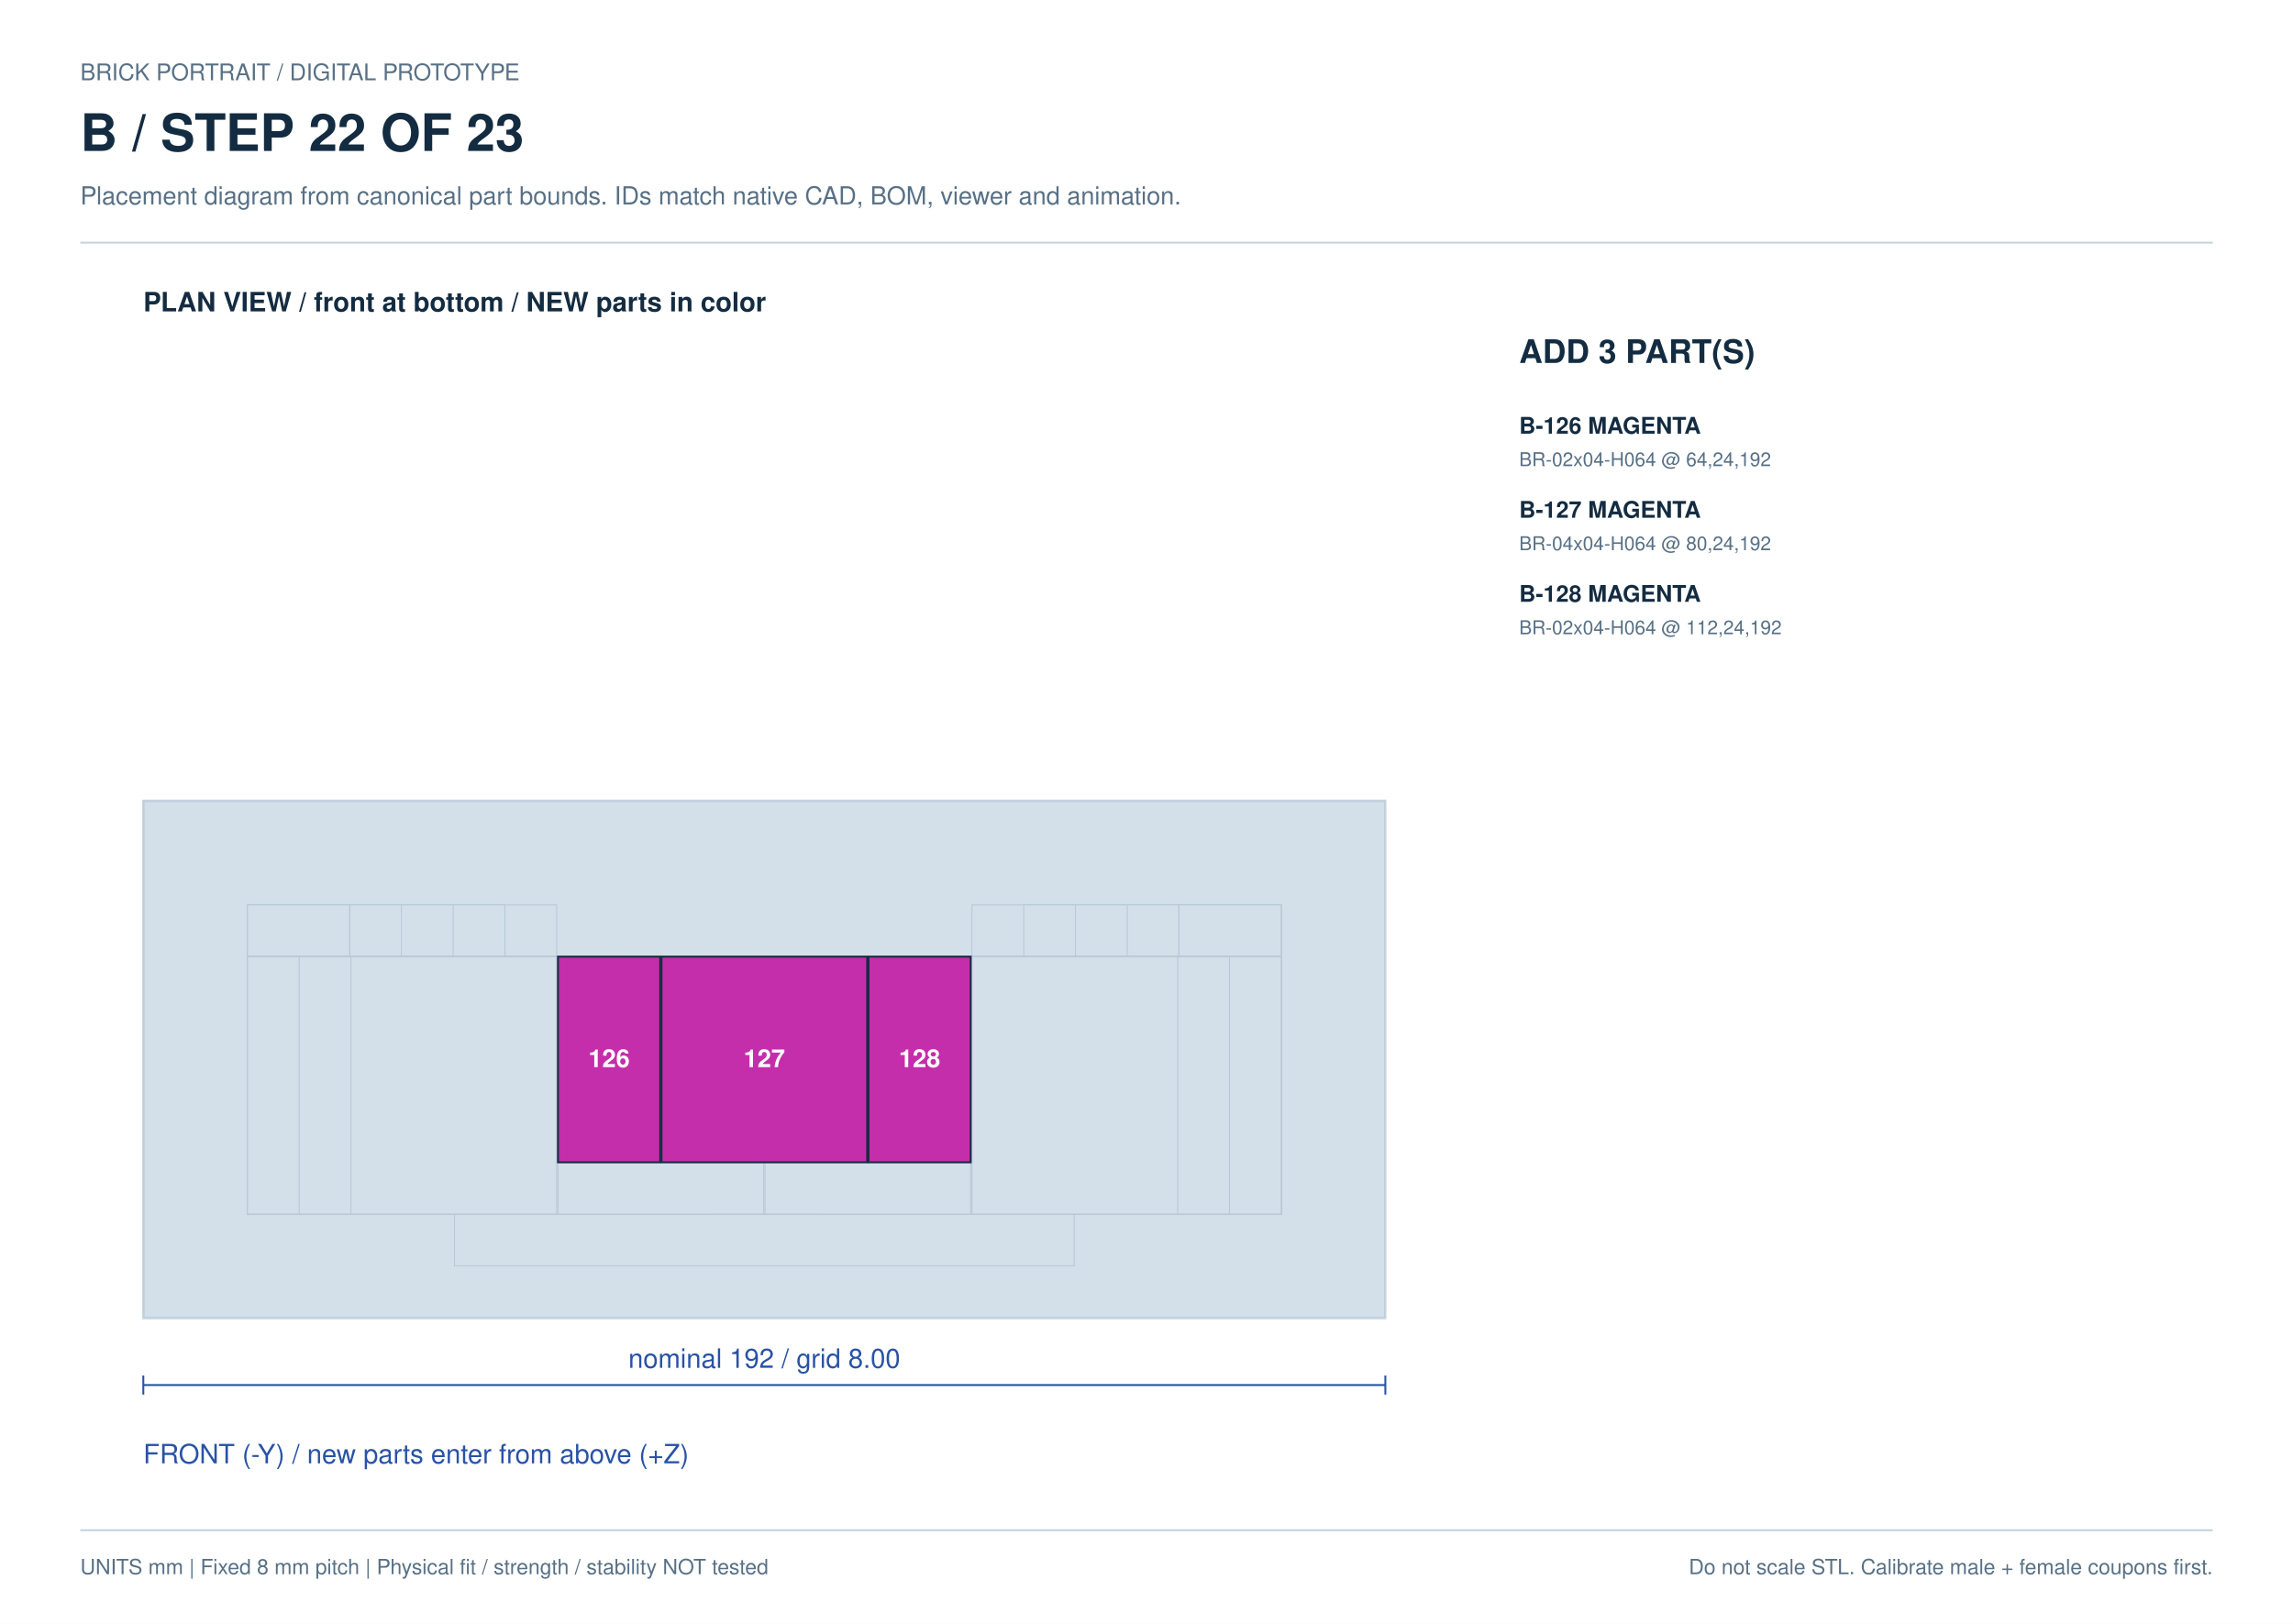
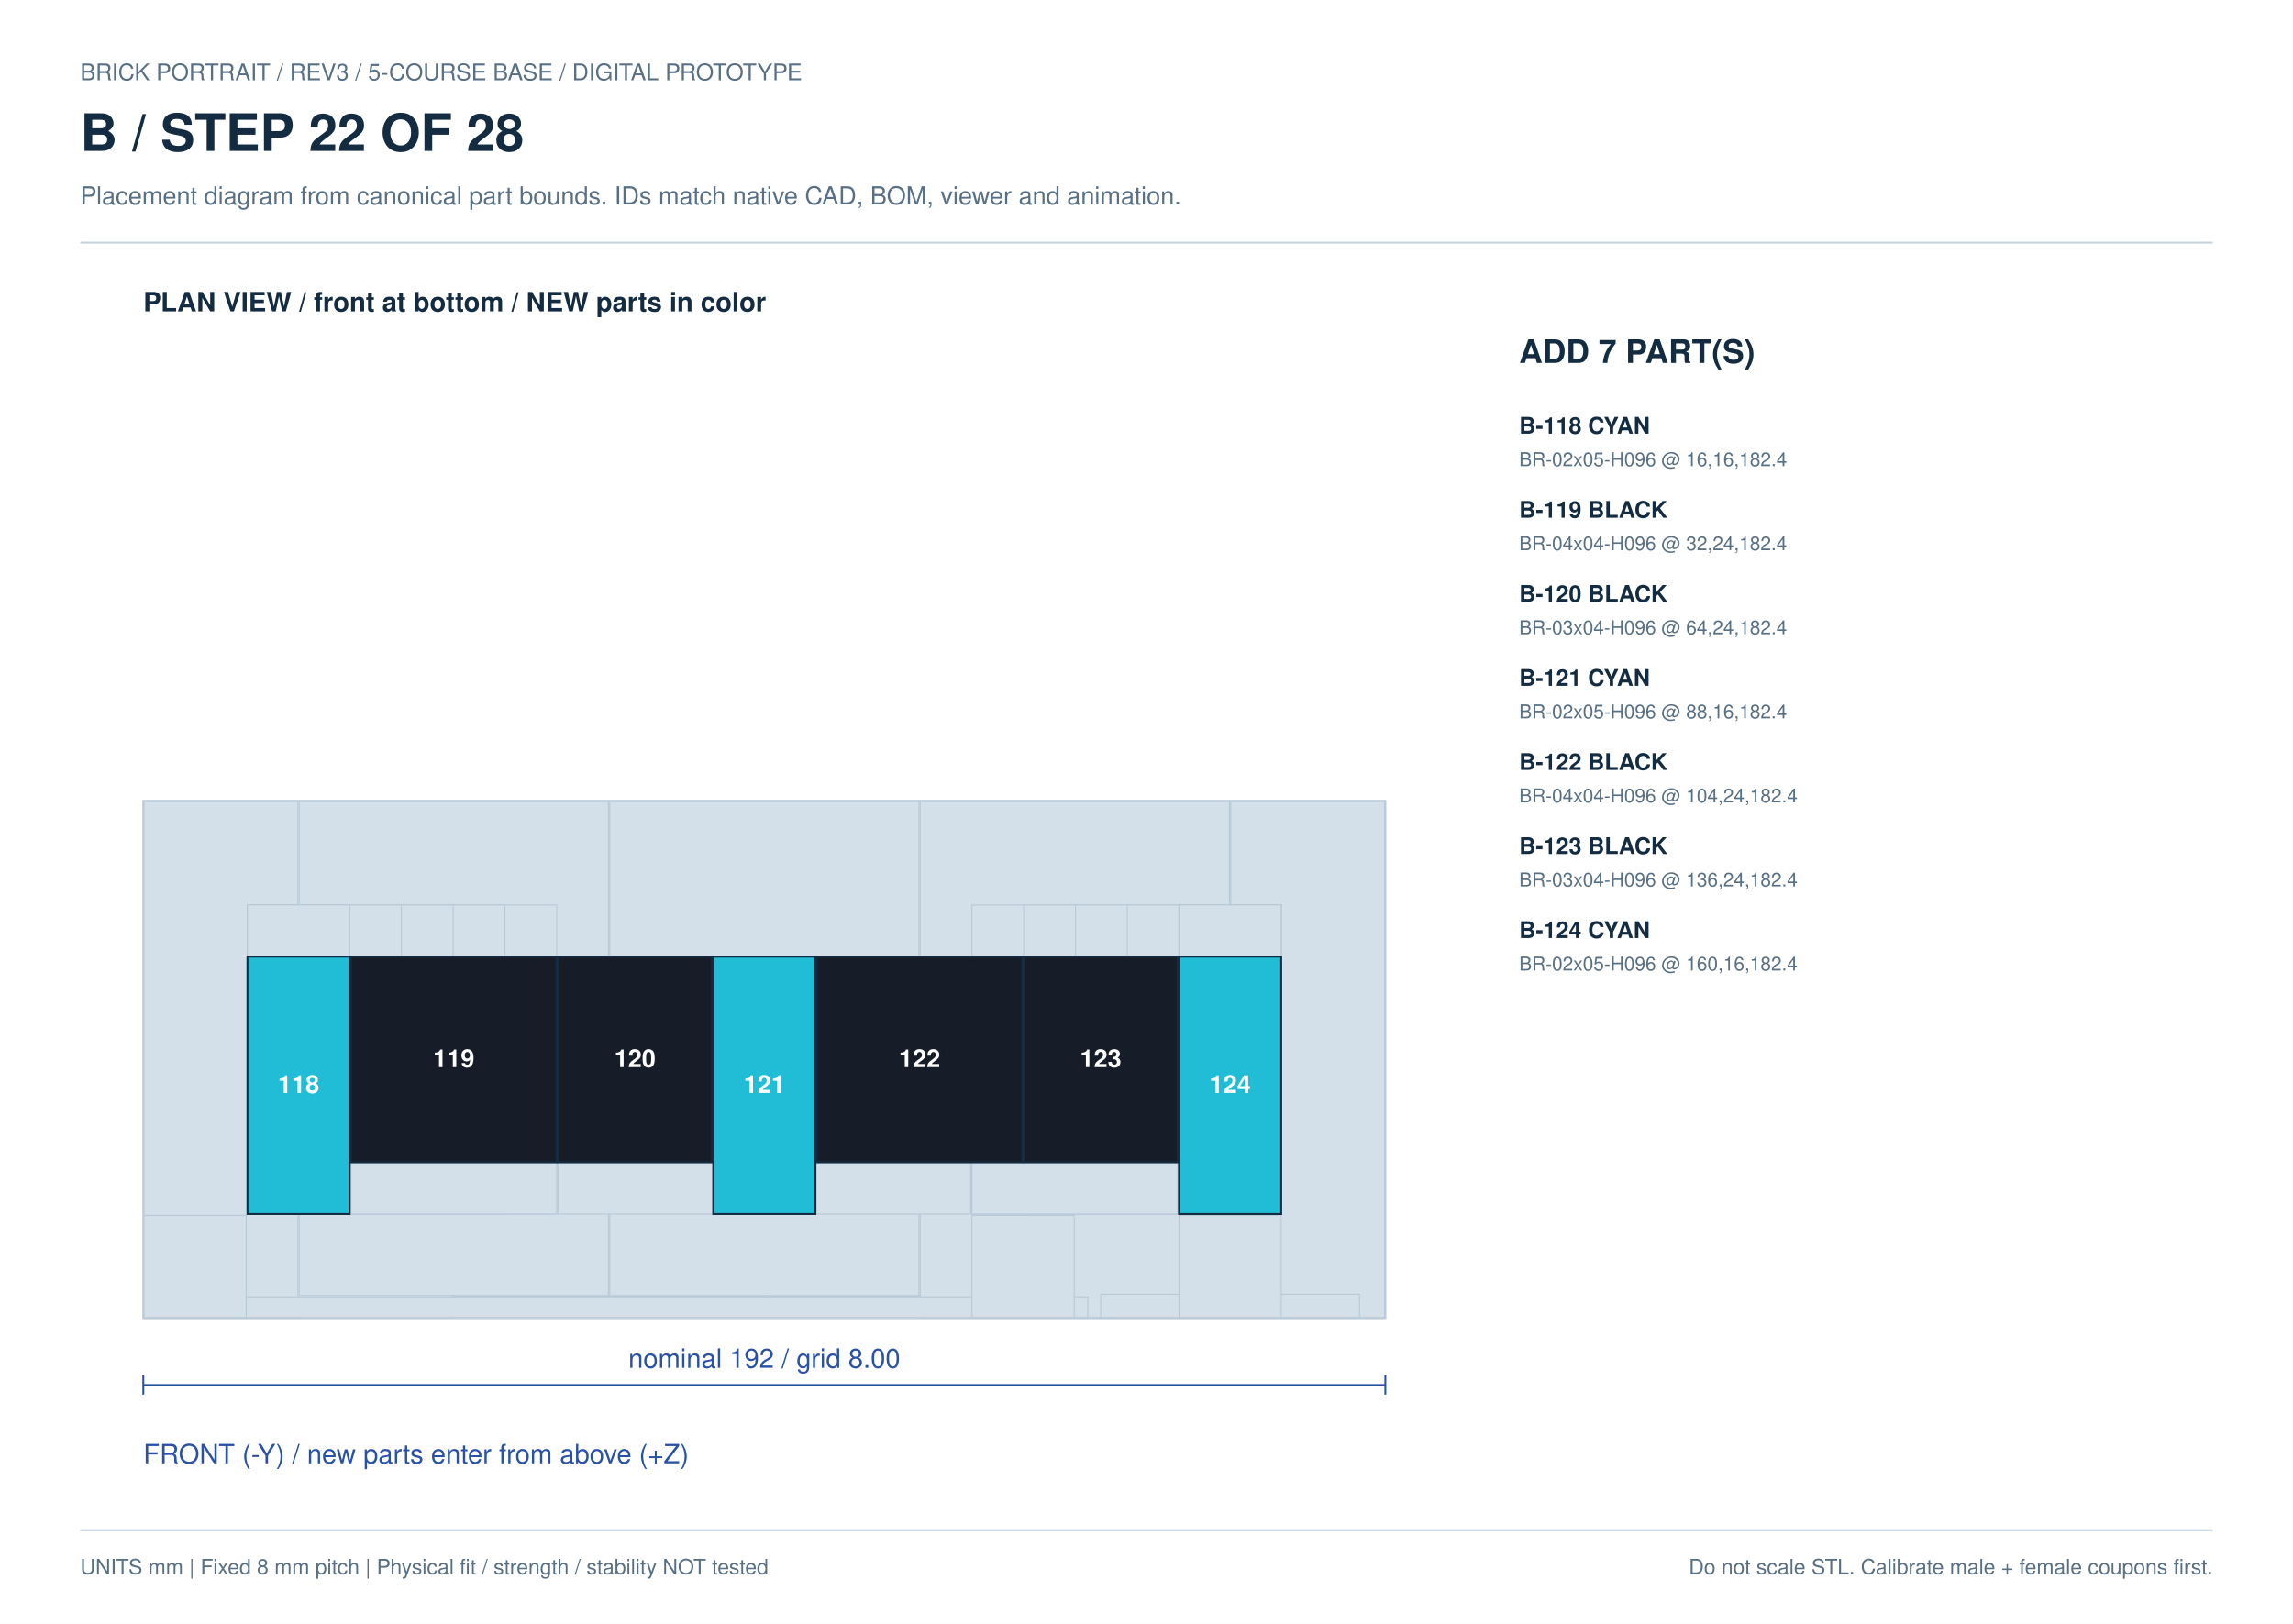
<svg xmlns="http://www.w3.org/2000/svg" width="420mm" height="297.5mm" viewBox="0 0 1200 850">
  <rect width="1200" height="850" fill="white" />
-   <text x="42" y="42" font-family="Helvetica,Arial,sans-serif" font-size="12" fill="#587085" font-weight="normal" text-anchor="start">BRICK PORTRAIT / DIGITAL PROTOTYPE</text>
-   <text x="42" y="79" font-family="Helvetica,Arial,sans-serif" font-size="27" fill="#142c41" font-weight="bold" text-anchor="start">B / STEP 22 OF 23</text>
+   <text x="42" y="42" font-family="Helvetica,Arial,sans-serif" font-size="12" fill="#587085" font-weight="normal" text-anchor="start">BRICK PORTRAIT / REV3 / 5-COURSE BASE / DIGITAL PROTOTYPE</text>
+   <text x="42" y="79" font-family="Helvetica,Arial,sans-serif" font-size="27" fill="#142c41" font-weight="bold" text-anchor="start">B / STEP 22 OF 28</text>
  <text x="42" y="107" font-family="Helvetica,Arial,sans-serif" font-size="13" fill="#587085" font-weight="normal" text-anchor="start">Placement diagram from canonical part bounds. IDs match native CAD, BOM, viewer and animation.</text>
  <line x1="42" y1="127" x2="1158" y2="127" stroke="#c5d3df" stroke-width="1" />
  <text x="75" y="163" font-family="Helvetica,Arial,sans-serif" font-size="14" fill="#142c41" font-weight="bold" text-anchor="start">PLAN VIEW / front at bottom / NEW parts in color</text>
  <rect x="75" y="419.167" width="650.0" height="270.833" fill="#edf3f8" stroke="#b7c8d6" />
  <line x1="75.0" y1="419.167" x2="75.0" y2="690" stroke="#d0dde8" stroke-width="0.5" />
  <line x1="102.083" y1="419.167" x2="102.083" y2="690" stroke="#d0dde8" stroke-width="0.5" />
  <line x1="129.167" y1="419.167" x2="129.167" y2="690" stroke="#d0dde8" stroke-width="0.5" />
  <line x1="156.25" y1="419.167" x2="156.25" y2="690" stroke="#d0dde8" stroke-width="0.5" />
  <line x1="183.333" y1="419.167" x2="183.333" y2="690" stroke="#d0dde8" stroke-width="0.5" />
  <line x1="210.417" y1="419.167" x2="210.417" y2="690" stroke="#d0dde8" stroke-width="0.5" />
  <line x1="237.5" y1="419.167" x2="237.5" y2="690" stroke="#d0dde8" stroke-width="0.5" />
  <line x1="264.583" y1="419.167" x2="264.583" y2="690" stroke="#d0dde8" stroke-width="0.5" />
  <line x1="291.667" y1="419.167" x2="291.667" y2="690" stroke="#d0dde8" stroke-width="0.5" />
  <line x1="318.75" y1="419.167" x2="318.75" y2="690" stroke="#d0dde8" stroke-width="0.5" />
  <line x1="345.833" y1="419.167" x2="345.833" y2="690" stroke="#d0dde8" stroke-width="0.5" />
  <line x1="372.917" y1="419.167" x2="372.917" y2="690" stroke="#d0dde8" stroke-width="0.5" />
  <line x1="400.0" y1="419.167" x2="400.0" y2="690" stroke="#d0dde8" stroke-width="0.5" />
  <line x1="427.083" y1="419.167" x2="427.083" y2="690" stroke="#d0dde8" stroke-width="0.5" />
  <line x1="454.167" y1="419.167" x2="454.167" y2="690" stroke="#d0dde8" stroke-width="0.5" />
  <line x1="481.25" y1="419.167" x2="481.25" y2="690" stroke="#d0dde8" stroke-width="0.5" />
  <line x1="508.333" y1="419.167" x2="508.333" y2="690" stroke="#d0dde8" stroke-width="0.5" />
  <line x1="535.417" y1="419.167" x2="535.417" y2="690" stroke="#d0dde8" stroke-width="0.5" />
  <line x1="562.5" y1="419.167" x2="562.5" y2="690" stroke="#d0dde8" stroke-width="0.5" />
  <line x1="589.583" y1="419.167" x2="589.583" y2="690" stroke="#d0dde8" stroke-width="0.5" />
  <line x1="616.667" y1="419.167" x2="616.667" y2="690" stroke="#d0dde8" stroke-width="0.5" />
  <line x1="643.75" y1="419.167" x2="643.75" y2="690" stroke="#d0dde8" stroke-width="0.5" />
  <line x1="670.833" y1="419.167" x2="670.833" y2="690" stroke="#d0dde8" stroke-width="0.5" />
  <line x1="697.917" y1="419.167" x2="697.917" y2="690" stroke="#d0dde8" stroke-width="0.5" />
  <line x1="725.0" y1="419.167" x2="725.0" y2="690" stroke="#d0dde8" stroke-width="0.5" />
  <line x1="75" y1="690.0" x2="725.0" y2="690.0" stroke="#d0dde8" stroke-width="0.5" />
  <line x1="75" y1="662.917" x2="725.0" y2="662.917" stroke="#d0dde8" stroke-width="0.5" />
  <line x1="75" y1="635.833" x2="725.0" y2="635.833" stroke="#d0dde8" stroke-width="0.5" />
  <line x1="75" y1="608.75" x2="725.0" y2="608.75" stroke="#d0dde8" stroke-width="0.5" />
  <line x1="75" y1="581.667" x2="725.0" y2="581.667" stroke="#d0dde8" stroke-width="0.5" />
  <line x1="75" y1="554.583" x2="725.0" y2="554.583" stroke="#d0dde8" stroke-width="0.5" />
  <line x1="75" y1="527.5" x2="725.0" y2="527.5" stroke="#d0dde8" stroke-width="0.5" />
  <line x1="75" y1="500.417" x2="725.0" y2="500.417" stroke="#d0dde8" stroke-width="0.5" />
  <line x1="75" y1="473.333" x2="725.0" y2="473.333" stroke="#d0dde8" stroke-width="0.5" />
  <line x1="75" y1="446.25" x2="725.0" y2="446.25" stroke="#d0dde8" stroke-width="0.5" />
  <line x1="75" y1="419.167" x2="725.0" y2="419.167" stroke="#d0dde8" stroke-width="0.5" />
  <rect x="75.339" y="419.505" width="649.323" height="270.156" fill="#d3dfe9" stroke="#b7c8d6" stroke-width="0.5" />
-   <rect x="237.839" y="609.089" width="324.323" height="53.49" fill="#d3dfe9" stroke="#b7c8d6" stroke-width="0.5" />
+   <rect x="75.339" y="419.505" width="161.823" height="270.156" fill="#d3dfe9" stroke="#b7c8d6" stroke-width="0.5" />
+   <rect x="237.839" y="419.505" width="161.823" height="258.646" fill="#d3dfe9" stroke="#b7c8d6" stroke-width="0.5" />
+   <rect x="400.339" y="419.505" width="161.823" height="258.646" fill="#d3dfe9" stroke="#b7c8d6" stroke-width="0.5" />
+   <rect x="562.839" y="419.505" width="161.823" height="270.156" fill="#d3dfe9" stroke="#b7c8d6" stroke-width="0.5" />
+   <rect x="75.339" y="419.505" width="80.573" height="270.156" fill="#d3dfe9" stroke="#b7c8d6" stroke-width="0.5" />
+   <rect x="156.589" y="419.505" width="161.823" height="258.646" fill="#d3dfe9" stroke="#b7c8d6" stroke-width="0.5" />
+   <rect x="319.089" y="419.505" width="161.823" height="258.646" fill="#d3dfe9" stroke="#b7c8d6" stroke-width="0.5" />
+   <rect x="481.589" y="419.505" width="161.823" height="270.156" fill="#d3dfe9" stroke="#b7c8d6" stroke-width="0.5" />
+   <rect x="644.089" y="419.505" width="80.573" height="270.156" fill="#d3dfe9" stroke="#b7c8d6" stroke-width="0.5" />
+   <rect x="75.339" y="419.505" width="161.823" height="270.156" fill="#d3dfe9" stroke="#b7c8d6" stroke-width="0.5" />
+   <rect x="237.839" y="419.505" width="161.823" height="258.646" fill="#d3dfe9" stroke="#b7c8d6" stroke-width="0.5" />
+   <rect x="400.339" y="419.505" width="161.823" height="258.646" fill="#d3dfe9" stroke="#b7c8d6" stroke-width="0.5" />
+   <rect x="562.839" y="419.505" width="161.823" height="270.156" fill="#d3dfe9" stroke="#b7c8d6" stroke-width="0.5" />
+   <rect x="75.339" y="419.505" width="80.573" height="270.156" fill="#d3dfe9" stroke="#b7c8d6" stroke-width="0.5" />
+   <rect x="156.589" y="419.505" width="161.823" height="258.646" fill="#d3dfe9" stroke="#b7c8d6" stroke-width="0.5" />
+   <rect x="319.089" y="419.505" width="161.823" height="258.646" fill="#d3dfe9" stroke="#b7c8d6" stroke-width="0.5" />
+   <rect x="481.589" y="419.505" width="161.823" height="270.156" fill="#d3dfe9" stroke="#b7c8d6" stroke-width="0.5" />
+   <rect x="644.089" y="419.505" width="80.573" height="270.156" fill="#d3dfe9" stroke="#b7c8d6" stroke-width="0.5" />
+   <rect x="88.542" y="678.828" width="480.729" height="10.833" fill="#d3dfe9" stroke="#b7c8d6" stroke-width="0.5" />
+   <rect x="576.042" y="677.474" width="135.417" height="12.188" fill="#d3dfe9" stroke="#b7c8d6" stroke-width="0.5" />
+   <rect x="75.339" y="636.172" width="53.49" height="53.49" fill="#d3dfe9" stroke="#b7c8d6" stroke-width="0.5" />
+   <rect x="508.672" y="636.172" width="53.49" height="53.49" fill="#d3dfe9" stroke="#b7c8d6" stroke-width="0.5" />
+   <rect x="617.005" y="636.172" width="53.49" height="53.49" fill="#d3dfe9" stroke="#b7c8d6" stroke-width="0.5" />
  <rect x="264.922" y="500.755" width="107.656" height="107.656" fill="#d3dfe9" stroke="#b7c8d6" stroke-width="0.5" />
  <rect x="373.255" y="500.755" width="107.656" height="107.656" fill="#d3dfe9" stroke="#b7c8d6" stroke-width="0.5" />
  <rect x="481.589" y="500.755" width="53.49" height="107.656" fill="#d3dfe9" stroke="#b7c8d6" stroke-width="0.5" />
  <rect x="237.839" y="473.672" width="53.49" height="161.823" fill="#d3dfe9" stroke="#b7c8d6" stroke-width="0.5" />
  <rect x="292.005" y="500.755" width="53.49" height="107.656" fill="#d3dfe9" stroke="#b7c8d6" stroke-width="0.5" />
  <rect x="346.172" y="500.755" width="107.656" height="107.656" fill="#d3dfe9" stroke="#b7c8d6" stroke-width="0.5" />
  <rect x="454.505" y="500.755" width="53.49" height="107.656" fill="#d3dfe9" stroke="#b7c8d6" stroke-width="0.5" />
  <rect x="508.672" y="473.672" width="53.49" height="161.823" fill="#d3dfe9" stroke="#b7c8d6" stroke-width="0.5" />
  <rect x="210.755" y="473.672" width="53.49" height="161.823" fill="#d3dfe9" stroke="#b7c8d6" stroke-width="0.5" />
  <rect x="264.922" y="500.755" width="107.656" height="107.656" fill="#d3dfe9" stroke="#b7c8d6" stroke-width="0.5" />
  <rect x="373.255" y="500.755" width="107.656" height="107.656" fill="#d3dfe9" stroke="#b7c8d6" stroke-width="0.5" />
  <rect x="481.589" y="500.755" width="53.49" height="107.656" fill="#d3dfe9" stroke="#b7c8d6" stroke-width="0.5" />
  <rect x="535.755" y="473.672" width="53.49" height="161.823" fill="#d3dfe9" stroke="#b7c8d6" stroke-width="0.5" />
  <rect x="183.672" y="473.672" width="53.49" height="161.823" fill="#d3dfe9" stroke="#b7c8d6" stroke-width="0.5" />
  <rect x="237.839" y="500.755" width="53.49" height="107.656" fill="#d3dfe9" stroke="#b7c8d6" stroke-width="0.5" />
  <rect x="292.005" y="500.755" width="107.656" height="107.656" fill="#d3dfe9" stroke="#b7c8d6" stroke-width="0.5" />
  <rect x="400.339" y="500.755" width="107.656" height="107.656" fill="#d3dfe9" stroke="#b7c8d6" stroke-width="0.5" />
  <rect x="508.672" y="500.755" width="53.49" height="107.656" fill="#d3dfe9" stroke="#b7c8d6" stroke-width="0.5" />
  <rect x="562.839" y="473.672" width="53.49" height="161.823" fill="#d3dfe9" stroke="#b7c8d6" stroke-width="0.5" />
  <rect x="156.589" y="473.672" width="53.49" height="161.823" fill="#d3dfe9" stroke="#b7c8d6" stroke-width="0.5" />
  <rect x="210.755" y="500.755" width="107.656" height="107.656" fill="#d3dfe9" stroke="#b7c8d6" stroke-width="0.5" />
  <rect x="319.089" y="500.755" width="26.406" height="107.656" fill="#d3dfe9" stroke="#b7c8d6" stroke-width="0.5" />
  <rect x="346.172" y="500.755" width="107.656" height="107.656" fill="#d3dfe9" stroke="#b7c8d6" stroke-width="0.5" />
  <rect x="454.505" y="500.755" width="26.406" height="107.656" fill="#d3dfe9" stroke="#b7c8d6" stroke-width="0.5" />
  <rect x="481.589" y="500.755" width="107.656" height="107.656" fill="#d3dfe9" stroke="#b7c8d6" stroke-width="0.5" />
  <rect x="589.922" y="473.672" width="53.49" height="161.823" fill="#d3dfe9" stroke="#b7c8d6" stroke-width="0.5" />
  <rect x="129.505" y="473.672" width="53.49" height="161.823" fill="#d3dfe9" stroke="#b7c8d6" stroke-width="0.5" />
  <rect x="183.672" y="500.755" width="53.49" height="107.656" fill="#d3dfe9" stroke="#b7c8d6" stroke-width="0.5" />
  <rect x="237.839" y="500.755" width="80.573" height="107.656" fill="#d3dfe9" stroke="#b7c8d6" stroke-width="0.5" />
  <rect x="319.089" y="500.755" width="26.406" height="107.656" fill="#d3dfe9" stroke="#b7c8d6" stroke-width="0.5" />
  <rect x="346.172" y="500.755" width="53.49" height="107.656" fill="#d3dfe9" stroke="#b7c8d6" stroke-width="0.5" />
  <rect x="400.339" y="500.755" width="53.49" height="107.656" fill="#d3dfe9" stroke="#b7c8d6" stroke-width="0.5" />
  <rect x="454.505" y="500.755" width="26.406" height="107.656" fill="#d3dfe9" stroke="#b7c8d6" stroke-width="0.5" />
  <rect x="481.589" y="500.755" width="53.49" height="107.656" fill="#d3dfe9" stroke="#b7c8d6" stroke-width="0.5" />
  <rect x="535.755" y="500.755" width="80.573" height="107.656" fill="#d3dfe9" stroke="#b7c8d6" stroke-width="0.5" />
  <rect x="617.005" y="473.672" width="53.49" height="161.823" fill="#d3dfe9" stroke="#b7c8d6" stroke-width="0.5" />
  <rect x="129.505" y="473.672" width="53.49" height="161.823" fill="#d3dfe9" stroke="#b7c8d6" stroke-width="0.5" />
  <rect x="183.672" y="500.755" width="134.74" height="107.656" fill="#d3dfe9" stroke="#b7c8d6" stroke-width="0.5" />
  <rect x="319.089" y="500.755" width="26.406" height="107.656" fill="#d3dfe9" stroke="#b7c8d6" stroke-width="0.5" />
  <rect x="346.172" y="500.755" width="107.656" height="107.656" fill="#d3dfe9" stroke="#b7c8d6" stroke-width="0.5" />
  <rect x="454.505" y="500.755" width="26.406" height="107.656" fill="#d3dfe9" stroke="#b7c8d6" stroke-width="0.5" />
  <rect x="481.589" y="500.755" width="134.74" height="107.656" fill="#d3dfe9" stroke="#b7c8d6" stroke-width="0.5" />
  <rect x="617.005" y="473.672" width="53.49" height="161.823" fill="#d3dfe9" stroke="#b7c8d6" stroke-width="0.5" />
  <rect x="129.505" y="473.672" width="53.49" height="161.823" fill="#d3dfe9" stroke="#b7c8d6" stroke-width="0.5" />
  <rect x="183.672" y="500.755" width="53.49" height="107.656" fill="#d3dfe9" stroke="#b7c8d6" stroke-width="0.5" />
  <rect x="237.839" y="500.755" width="80.573" height="107.656" fill="#d3dfe9" stroke="#b7c8d6" stroke-width="0.5" />
  <rect x="319.089" y="500.755" width="26.406" height="107.656" fill="#d3dfe9" stroke="#b7c8d6" stroke-width="0.5" />
  <rect x="346.172" y="500.755" width="53.49" height="107.656" fill="#d3dfe9" stroke="#b7c8d6" stroke-width="0.5" />
  <rect x="400.339" y="500.755" width="53.49" height="107.656" fill="#d3dfe9" stroke="#b7c8d6" stroke-width="0.5" />
  <rect x="454.505" y="500.755" width="26.406" height="107.656" fill="#d3dfe9" stroke="#b7c8d6" stroke-width="0.5" />
  <rect x="481.589" y="500.755" width="53.49" height="107.656" fill="#d3dfe9" stroke="#b7c8d6" stroke-width="0.5" />
  <rect x="535.755" y="500.755" width="80.573" height="107.656" fill="#d3dfe9" stroke="#b7c8d6" stroke-width="0.5" />
  <rect x="617.005" y="473.672" width="53.49" height="161.823" fill="#d3dfe9" stroke="#b7c8d6" stroke-width="0.5" />
  <rect x="129.505" y="473.672" width="53.49" height="161.823" fill="#d3dfe9" stroke="#b7c8d6" stroke-width="0.5" />
  <rect x="183.672" y="500.755" width="107.656" height="107.656" fill="#d3dfe9" stroke="#b7c8d6" stroke-width="0.5" />
  <rect x="292.005" y="500.755" width="107.656" height="107.656" fill="#d3dfe9" stroke="#b7c8d6" stroke-width="0.5" />
  <rect x="400.339" y="500.755" width="107.656" height="107.656" fill="#d3dfe9" stroke="#b7c8d6" stroke-width="0.5" />
  <rect x="508.672" y="500.755" width="107.656" height="107.656" fill="#d3dfe9" stroke="#b7c8d6" stroke-width="0.5" />
  <rect x="617.005" y="473.672" width="53.49" height="161.823" fill="#d3dfe9" stroke="#b7c8d6" stroke-width="0.5" />
  <rect x="129.505" y="500.755" width="53.49" height="134.74" fill="#d3dfe9" stroke="#b7c8d6" stroke-width="0.5" />
  <rect x="183.672" y="500.755" width="107.656" height="134.74" fill="#d3dfe9" stroke="#b7c8d6" stroke-width="0.5" />
  <rect x="292.005" y="500.755" width="107.656" height="134.74" fill="#d3dfe9" stroke="#b7c8d6" stroke-width="0.5" />
  <rect x="400.339" y="500.755" width="107.656" height="134.74" fill="#d3dfe9" stroke="#b7c8d6" stroke-width="0.5" />
  <rect x="508.672" y="500.755" width="107.656" height="134.74" fill="#d3dfe9" stroke="#b7c8d6" stroke-width="0.5" />
  <rect x="617.005" y="500.755" width="53.49" height="134.74" fill="#d3dfe9" stroke="#b7c8d6" stroke-width="0.5" />
  <rect x="129.505" y="500.755" width="53.49" height="134.74" fill="#d3dfe9" stroke="#b7c8d6" stroke-width="0.5" />
  <rect x="183.672" y="500.755" width="107.656" height="107.656" fill="#d3dfe9" stroke="#b7c8d6" stroke-width="0.5" />
  <rect x="292.005" y="500.755" width="80.573" height="107.656" fill="#d3dfe9" stroke="#b7c8d6" stroke-width="0.5" />
  <rect x="373.255" y="500.755" width="53.49" height="134.74" fill="#d3dfe9" stroke="#b7c8d6" stroke-width="0.5" />
  <rect x="427.422" y="500.755" width="107.656" height="107.656" fill="#d3dfe9" stroke="#b7c8d6" stroke-width="0.5" />
  <rect x="535.755" y="500.755" width="80.573" height="107.656" fill="#d3dfe9" stroke="#b7c8d6" stroke-width="0.5" />
  <rect x="617.005" y="500.755" width="53.49" height="134.74" fill="#d3dfe9" stroke="#b7c8d6" stroke-width="0.5" />
  <rect x="129.505" y="500.755" width="53.49" height="134.74" fill="#d3dfe9" stroke="#b7c8d6" stroke-width="0.5" />
  <rect x="183.672" y="500.755" width="53.49" height="107.656" fill="#d3dfe9" stroke="#b7c8d6" stroke-width="0.5" />
  <rect x="237.839" y="500.755" width="134.74" height="107.656" fill="#d3dfe9" stroke="#b7c8d6" stroke-width="0.5" />
  <rect x="373.255" y="500.755" width="53.49" height="134.74" fill="#d3dfe9" stroke="#b7c8d6" stroke-width="0.5" />
  <rect x="427.422" y="500.755" width="53.49" height="107.656" fill="#d3dfe9" stroke="#b7c8d6" stroke-width="0.5" />
  <rect x="481.589" y="500.755" width="134.74" height="107.656" fill="#d3dfe9" stroke="#b7c8d6" stroke-width="0.5" />
  <rect x="617.005" y="500.755" width="53.49" height="134.74" fill="#d3dfe9" stroke="#b7c8d6" stroke-width="0.5" />
  <rect x="129.505" y="500.755" width="53.49" height="134.74" fill="#d3dfe9" stroke="#b7c8d6" stroke-width="0.5" />
  <rect x="183.672" y="500.755" width="107.656" height="107.656" fill="#d3dfe9" stroke="#b7c8d6" stroke-width="0.5" />
  <rect x="292.005" y="500.755" width="80.573" height="107.656" fill="#d3dfe9" stroke="#b7c8d6" stroke-width="0.5" />
  <rect x="373.255" y="500.755" width="53.49" height="134.74" fill="#d3dfe9" stroke="#b7c8d6" stroke-width="0.5" />
  <rect x="427.422" y="500.755" width="107.656" height="107.656" fill="#d3dfe9" stroke="#b7c8d6" stroke-width="0.5" />
  <rect x="535.755" y="500.755" width="80.573" height="107.656" fill="#d3dfe9" stroke="#b7c8d6" stroke-width="0.5" />
  <rect x="617.005" y="500.755" width="53.49" height="134.74" fill="#d3dfe9" stroke="#b7c8d6" stroke-width="0.5" />
  <rect x="129.505" y="500.755" width="53.49" height="134.74" fill="#d3dfe9" stroke="#b7c8d6" stroke-width="0.5" />
  <rect x="183.672" y="500.755" width="53.49" height="107.656" fill="#d3dfe9" stroke="#b7c8d6" stroke-width="0.5" />
  <rect x="237.839" y="500.755" width="134.74" height="107.656" fill="#d3dfe9" stroke="#b7c8d6" stroke-width="0.5" />
  <rect x="373.255" y="500.755" width="53.49" height="134.74" fill="#d3dfe9" stroke="#b7c8d6" stroke-width="0.5" />
  <rect x="427.422" y="500.755" width="53.49" height="107.656" fill="#d3dfe9" stroke="#b7c8d6" stroke-width="0.5" />
  <rect x="481.589" y="500.755" width="134.74" height="107.656" fill="#d3dfe9" stroke="#b7c8d6" stroke-width="0.5" />
  <rect x="617.005" y="500.755" width="53.49" height="134.74" fill="#d3dfe9" stroke="#b7c8d6" stroke-width="0.5" />
-   <rect x="129.505" y="500.755" width="53.49" height="134.74" fill="#d3dfe9" stroke="#b7c8d6" stroke-width="0.5" />
-   <rect x="183.672" y="500.755" width="107.656" height="107.656" fill="#d3dfe9" stroke="#b7c8d6" stroke-width="0.5" />
-   <rect x="292.005" y="500.755" width="80.573" height="107.656" fill="#d3dfe9" stroke="#b7c8d6" stroke-width="0.5" />
-   <rect x="373.255" y="500.755" width="53.49" height="134.74" fill="#d3dfe9" stroke="#b7c8d6" stroke-width="0.5" />
-   <rect x="427.422" y="500.755" width="107.656" height="107.656" fill="#d3dfe9" stroke="#b7c8d6" stroke-width="0.5" />
-   <rect x="535.755" y="500.755" width="80.573" height="107.656" fill="#d3dfe9" stroke="#b7c8d6" stroke-width="0.5" />
-   <rect x="617.005" y="500.755" width="53.49" height="134.74" fill="#d3dfe9" stroke="#b7c8d6" stroke-width="0.5" />
-   <rect x="129.505" y="500.755" width="53.49" height="134.74" fill="#d3dfe9" stroke="#b7c8d6" stroke-width="0.5" />
-   <rect x="183.672" y="500.755" width="53.49" height="107.656" fill="#d3dfe9" stroke="#b7c8d6" stroke-width="0.5" />
-   <rect x="237.839" y="500.755" width="134.74" height="107.656" fill="#d3dfe9" stroke="#b7c8d6" stroke-width="0.5" />
-   <rect x="373.255" y="500.755" width="53.49" height="134.74" fill="#d3dfe9" stroke="#b7c8d6" stroke-width="0.5" />
-   <rect x="427.422" y="500.755" width="53.49" height="107.656" fill="#d3dfe9" stroke="#b7c8d6" stroke-width="0.5" />
-   <rect x="481.589" y="500.755" width="134.74" height="107.656" fill="#d3dfe9" stroke="#b7c8d6" stroke-width="0.5" />
-   <rect x="617.005" y="500.755" width="53.49" height="134.74" fill="#d3dfe9" stroke="#b7c8d6" stroke-width="0.5" />
-   <rect x="129.505" y="500.755" width="53.49" height="134.74" fill="#d3dfe9" stroke="#b7c8d6" stroke-width="0.5" />
-   <rect x="183.672" y="500.755" width="107.656" height="107.656" fill="#d3dfe9" stroke="#b7c8d6" stroke-width="0.5" />
-   <rect x="292.005" y="500.755" width="80.573" height="107.656" fill="#d3dfe9" stroke="#b7c8d6" stroke-width="0.5" />
-   <rect x="373.255" y="500.755" width="53.49" height="134.74" fill="#d3dfe9" stroke="#b7c8d6" stroke-width="0.5" />
-   <rect x="427.422" y="500.755" width="107.656" height="107.656" fill="#d3dfe9" stroke="#b7c8d6" stroke-width="0.5" />
-   <rect x="535.755" y="500.755" width="80.573" height="107.656" fill="#d3dfe9" stroke="#b7c8d6" stroke-width="0.5" />
-   <rect x="617.005" y="500.755" width="53.49" height="134.74" fill="#d3dfe9" stroke="#b7c8d6" stroke-width="0.5" />
-   <rect x="156.589" y="500.755" width="53.49" height="134.74" fill="#d3dfe9" stroke="#b7c8d6" stroke-width="0.5" />
-   <rect x="210.755" y="500.755" width="107.656" height="134.74" fill="#d3dfe9" stroke="#b7c8d6" stroke-width="0.5" />
-   <rect x="319.089" y="500.755" width="107.656" height="134.74" fill="#d3dfe9" stroke="#b7c8d6" stroke-width="0.5" />
-   <rect x="427.422" y="500.755" width="107.656" height="134.74" fill="#d3dfe9" stroke="#b7c8d6" stroke-width="0.5" />
-   <rect x="535.755" y="500.755" width="107.656" height="134.74" fill="#d3dfe9" stroke="#b7c8d6" stroke-width="0.5" />
-   <rect x="183.672" y="500.755" width="107.656" height="134.74" fill="#d3dfe9" stroke="#b7c8d6" stroke-width="0.5" />
-   <rect x="292.005" y="500.755" width="107.656" height="134.74" fill="#d3dfe9" stroke="#b7c8d6" stroke-width="0.5" />
-   <rect x="400.339" y="500.755" width="107.656" height="134.74" fill="#d3dfe9" stroke="#b7c8d6" stroke-width="0.5" />
-   <rect x="508.672" y="500.755" width="107.656" height="134.74" fill="#d3dfe9" stroke="#b7c8d6" stroke-width="0.5" />
-   <rect x="292.005" y="500.755" width="53.49" height="107.656" fill="#c42eaa" stroke="#142c41" stroke-width="1" />
-   <text x="318.75" y="558.583" font-family="Helvetica,Arial,sans-serif" font-size="13" fill="white" font-weight="bold" text-anchor="middle">126</text>
-   <rect x="346.172" y="500.755" width="107.656" height="107.656" fill="#c42eaa" stroke="#142c41" stroke-width="1" />
-   <text x="400.0" y="558.583" font-family="Helvetica,Arial,sans-serif" font-size="13" fill="white" font-weight="bold" text-anchor="middle">127</text>
-   <rect x="454.505" y="500.755" width="53.49" height="107.656" fill="#c42eaa" stroke="#142c41" stroke-width="1" />
-   <text x="481.25" y="558.583" font-family="Helvetica,Arial,sans-serif" font-size="13" fill="white" font-weight="bold" text-anchor="middle">128</text>
+   <rect x="129.505" y="500.755" width="53.49" height="134.74" fill="#21bdd6" stroke="#142c41" stroke-width="1" />
+   <text x="156.25" y="572.125" font-family="Helvetica,Arial,sans-serif" font-size="13" fill="white" font-weight="bold" text-anchor="middle">118</text>
+   <rect x="183.672" y="500.755" width="107.656" height="107.656" fill="#171d28" stroke="#142c41" stroke-width="1" />
+   <text x="237.5" y="558.583" font-family="Helvetica,Arial,sans-serif" font-size="13" fill="white" font-weight="bold" text-anchor="middle">119</text>
+   <rect x="292.005" y="500.755" width="80.573" height="107.656" fill="#171d28" stroke="#142c41" stroke-width="1" />
+   <text x="332.292" y="558.583" font-family="Helvetica,Arial,sans-serif" font-size="13" fill="white" font-weight="bold" text-anchor="middle">120</text>
+   <rect x="373.255" y="500.755" width="53.49" height="134.74" fill="#21bdd6" stroke="#142c41" stroke-width="1" />
+   <text x="400.0" y="572.125" font-family="Helvetica,Arial,sans-serif" font-size="13" fill="white" font-weight="bold" text-anchor="middle">121</text>
+   <rect x="427.422" y="500.755" width="107.656" height="107.656" fill="#171d28" stroke="#142c41" stroke-width="1" />
+   <text x="481.25" y="558.583" font-family="Helvetica,Arial,sans-serif" font-size="13" fill="white" font-weight="bold" text-anchor="middle">122</text>
+   <rect x="535.755" y="500.755" width="80.573" height="107.656" fill="#171d28" stroke="#142c41" stroke-width="1" />
+   <text x="576.042" y="558.583" font-family="Helvetica,Arial,sans-serif" font-size="13" fill="white" font-weight="bold" text-anchor="middle">123</text>
+   <rect x="617.005" y="500.755" width="53.49" height="134.74" fill="#21bdd6" stroke="#142c41" stroke-width="1" />
+   <text x="643.75" y="572.125" font-family="Helvetica,Arial,sans-serif" font-size="13" fill="white" font-weight="bold" text-anchor="middle">124</text>
  <line x1="75" y1="725" x2="725.0" y2="725" stroke="#2952a6" stroke-width="1" />
  <line x1="75" y1="720" x2="75" y2="730" stroke="#2952a6" stroke-width="1" />
  <line x1="725.0" y1="720" x2="725.0" y2="730" stroke="#2952a6" stroke-width="1" />
  <text x="400.0" y="716" font-family="Helvetica,Arial,sans-serif" font-size="14" fill="#2952a6" font-weight="normal" text-anchor="middle">nominal 192 / grid 8.00</text>
  <text x="75" y="766" font-family="Helvetica,Arial,sans-serif" font-size="14" fill="#2952a6" font-weight="normal" text-anchor="start">FRONT (-Y)  /  new parts enter from above (+Z)</text>
-   <text x="795" y="190" font-family="Helvetica,Arial,sans-serif" font-size="17" fill="#142c41" font-weight="bold" text-anchor="start">ADD 3 PART(S)</text>
-   <text x="795" y="227" font-family="Helvetica,Arial,sans-serif" font-size="12" fill="#142c41" font-weight="bold" text-anchor="start">B-126  MAGENTA</text>
-   <text x="795" y="244" font-family="Helvetica,Arial,sans-serif" font-size="10" fill="#587085" font-weight="normal" text-anchor="start">BR-02x04-H064  @ 64,24,192</text>
-   <text x="795" y="271" font-family="Helvetica,Arial,sans-serif" font-size="12" fill="#142c41" font-weight="bold" text-anchor="start">B-127  MAGENTA</text>
-   <text x="795" y="288" font-family="Helvetica,Arial,sans-serif" font-size="10" fill="#587085" font-weight="normal" text-anchor="start">BR-04x04-H064  @ 80,24,192</text>
-   <text x="795" y="315" font-family="Helvetica,Arial,sans-serif" font-size="12" fill="#142c41" font-weight="bold" text-anchor="start">B-128  MAGENTA</text>
-   <text x="795" y="332" font-family="Helvetica,Arial,sans-serif" font-size="10" fill="#587085" font-weight="normal" text-anchor="start">BR-02x04-H064  @ 112,24,192</text>
+   <text x="795" y="190" font-family="Helvetica,Arial,sans-serif" font-size="17" fill="#142c41" font-weight="bold" text-anchor="start">ADD 7 PART(S)</text>
+   <text x="795" y="227" font-family="Helvetica,Arial,sans-serif" font-size="12" fill="#142c41" font-weight="bold" text-anchor="start">B-118  CYAN</text>
+   <text x="795" y="244" font-family="Helvetica,Arial,sans-serif" font-size="10" fill="#587085" font-weight="normal" text-anchor="start">BR-02x05-H096  @ 16,16,182.4</text>
+   <text x="795" y="271" font-family="Helvetica,Arial,sans-serif" font-size="12" fill="#142c41" font-weight="bold" text-anchor="start">B-119  BLACK</text>
+   <text x="795" y="288" font-family="Helvetica,Arial,sans-serif" font-size="10" fill="#587085" font-weight="normal" text-anchor="start">BR-04x04-H096  @ 32,24,182.4</text>
+   <text x="795" y="315" font-family="Helvetica,Arial,sans-serif" font-size="12" fill="#142c41" font-weight="bold" text-anchor="start">B-120  BLACK</text>
+   <text x="795" y="332" font-family="Helvetica,Arial,sans-serif" font-size="10" fill="#587085" font-weight="normal" text-anchor="start">BR-03x04-H096  @ 64,24,182.4</text>
+   <text x="795" y="359" font-family="Helvetica,Arial,sans-serif" font-size="12" fill="#142c41" font-weight="bold" text-anchor="start">B-121  CYAN</text>
+   <text x="795" y="376" font-family="Helvetica,Arial,sans-serif" font-size="10" fill="#587085" font-weight="normal" text-anchor="start">BR-02x05-H096  @ 88,16,182.4</text>
+   <text x="795" y="403" font-family="Helvetica,Arial,sans-serif" font-size="12" fill="#142c41" font-weight="bold" text-anchor="start">B-122  BLACK</text>
+   <text x="795" y="420" font-family="Helvetica,Arial,sans-serif" font-size="10" fill="#587085" font-weight="normal" text-anchor="start">BR-04x04-H096  @ 104,24,182.4</text>
+   <text x="795" y="447" font-family="Helvetica,Arial,sans-serif" font-size="12" fill="#142c41" font-weight="bold" text-anchor="start">B-123  BLACK</text>
+   <text x="795" y="464" font-family="Helvetica,Arial,sans-serif" font-size="10" fill="#587085" font-weight="normal" text-anchor="start">BR-03x04-H096  @ 136,24,182.4</text>
+   <text x="795" y="491" font-family="Helvetica,Arial,sans-serif" font-size="12" fill="#142c41" font-weight="bold" text-anchor="start">B-124  CYAN</text>
+   <text x="795" y="508" font-family="Helvetica,Arial,sans-serif" font-size="10" fill="#587085" font-weight="normal" text-anchor="start">BR-02x05-H096  @ 160,16,182.4</text>
  <line x1="42" y1="801" x2="1158" y2="801" stroke="#c5d3df" stroke-width="1" />
  <text x="42" y="824" font-family="Helvetica,Arial,sans-serif" font-size="11" fill="#587085" font-weight="normal" text-anchor="start">UNITS mm | Fixed 8 mm pitch | Physical fit / strength / stability NOT tested</text>
  <text x="1158" y="824" font-family="Helvetica,Arial,sans-serif" font-size="11" fill="#587085" font-weight="normal" text-anchor="end">Do not scale STL. Calibrate male + female coupons first.</text>
</svg>
